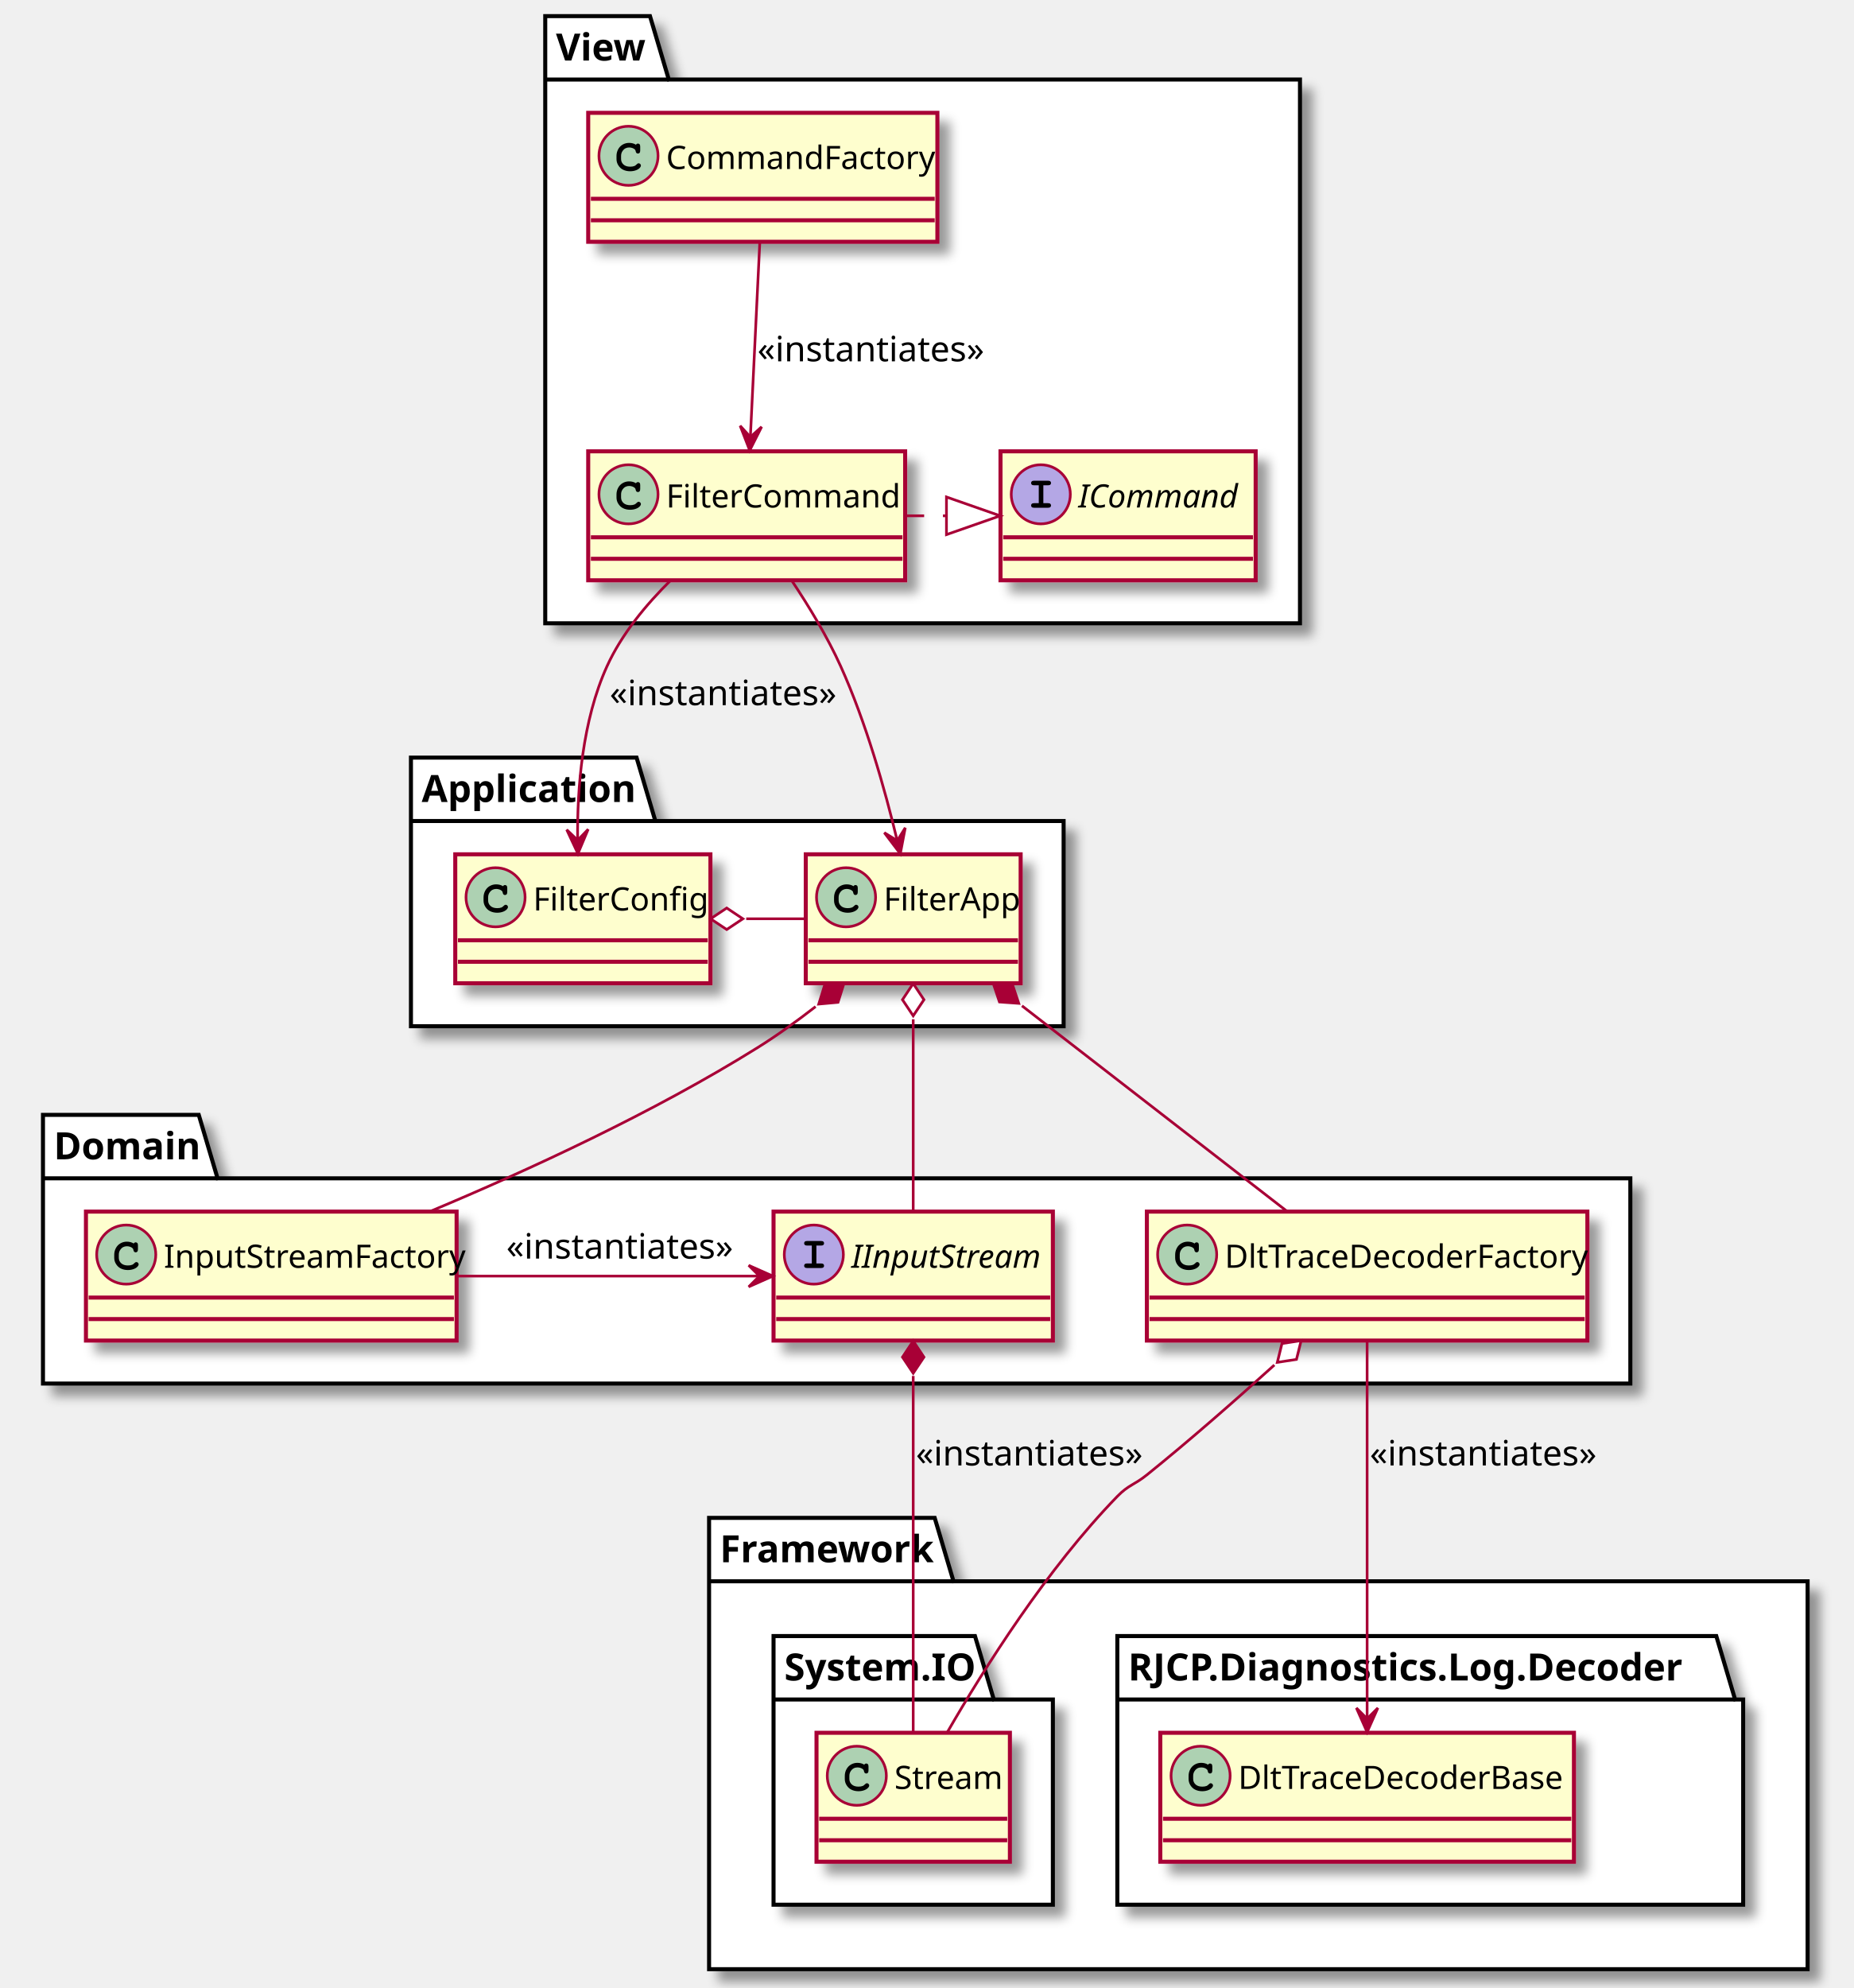
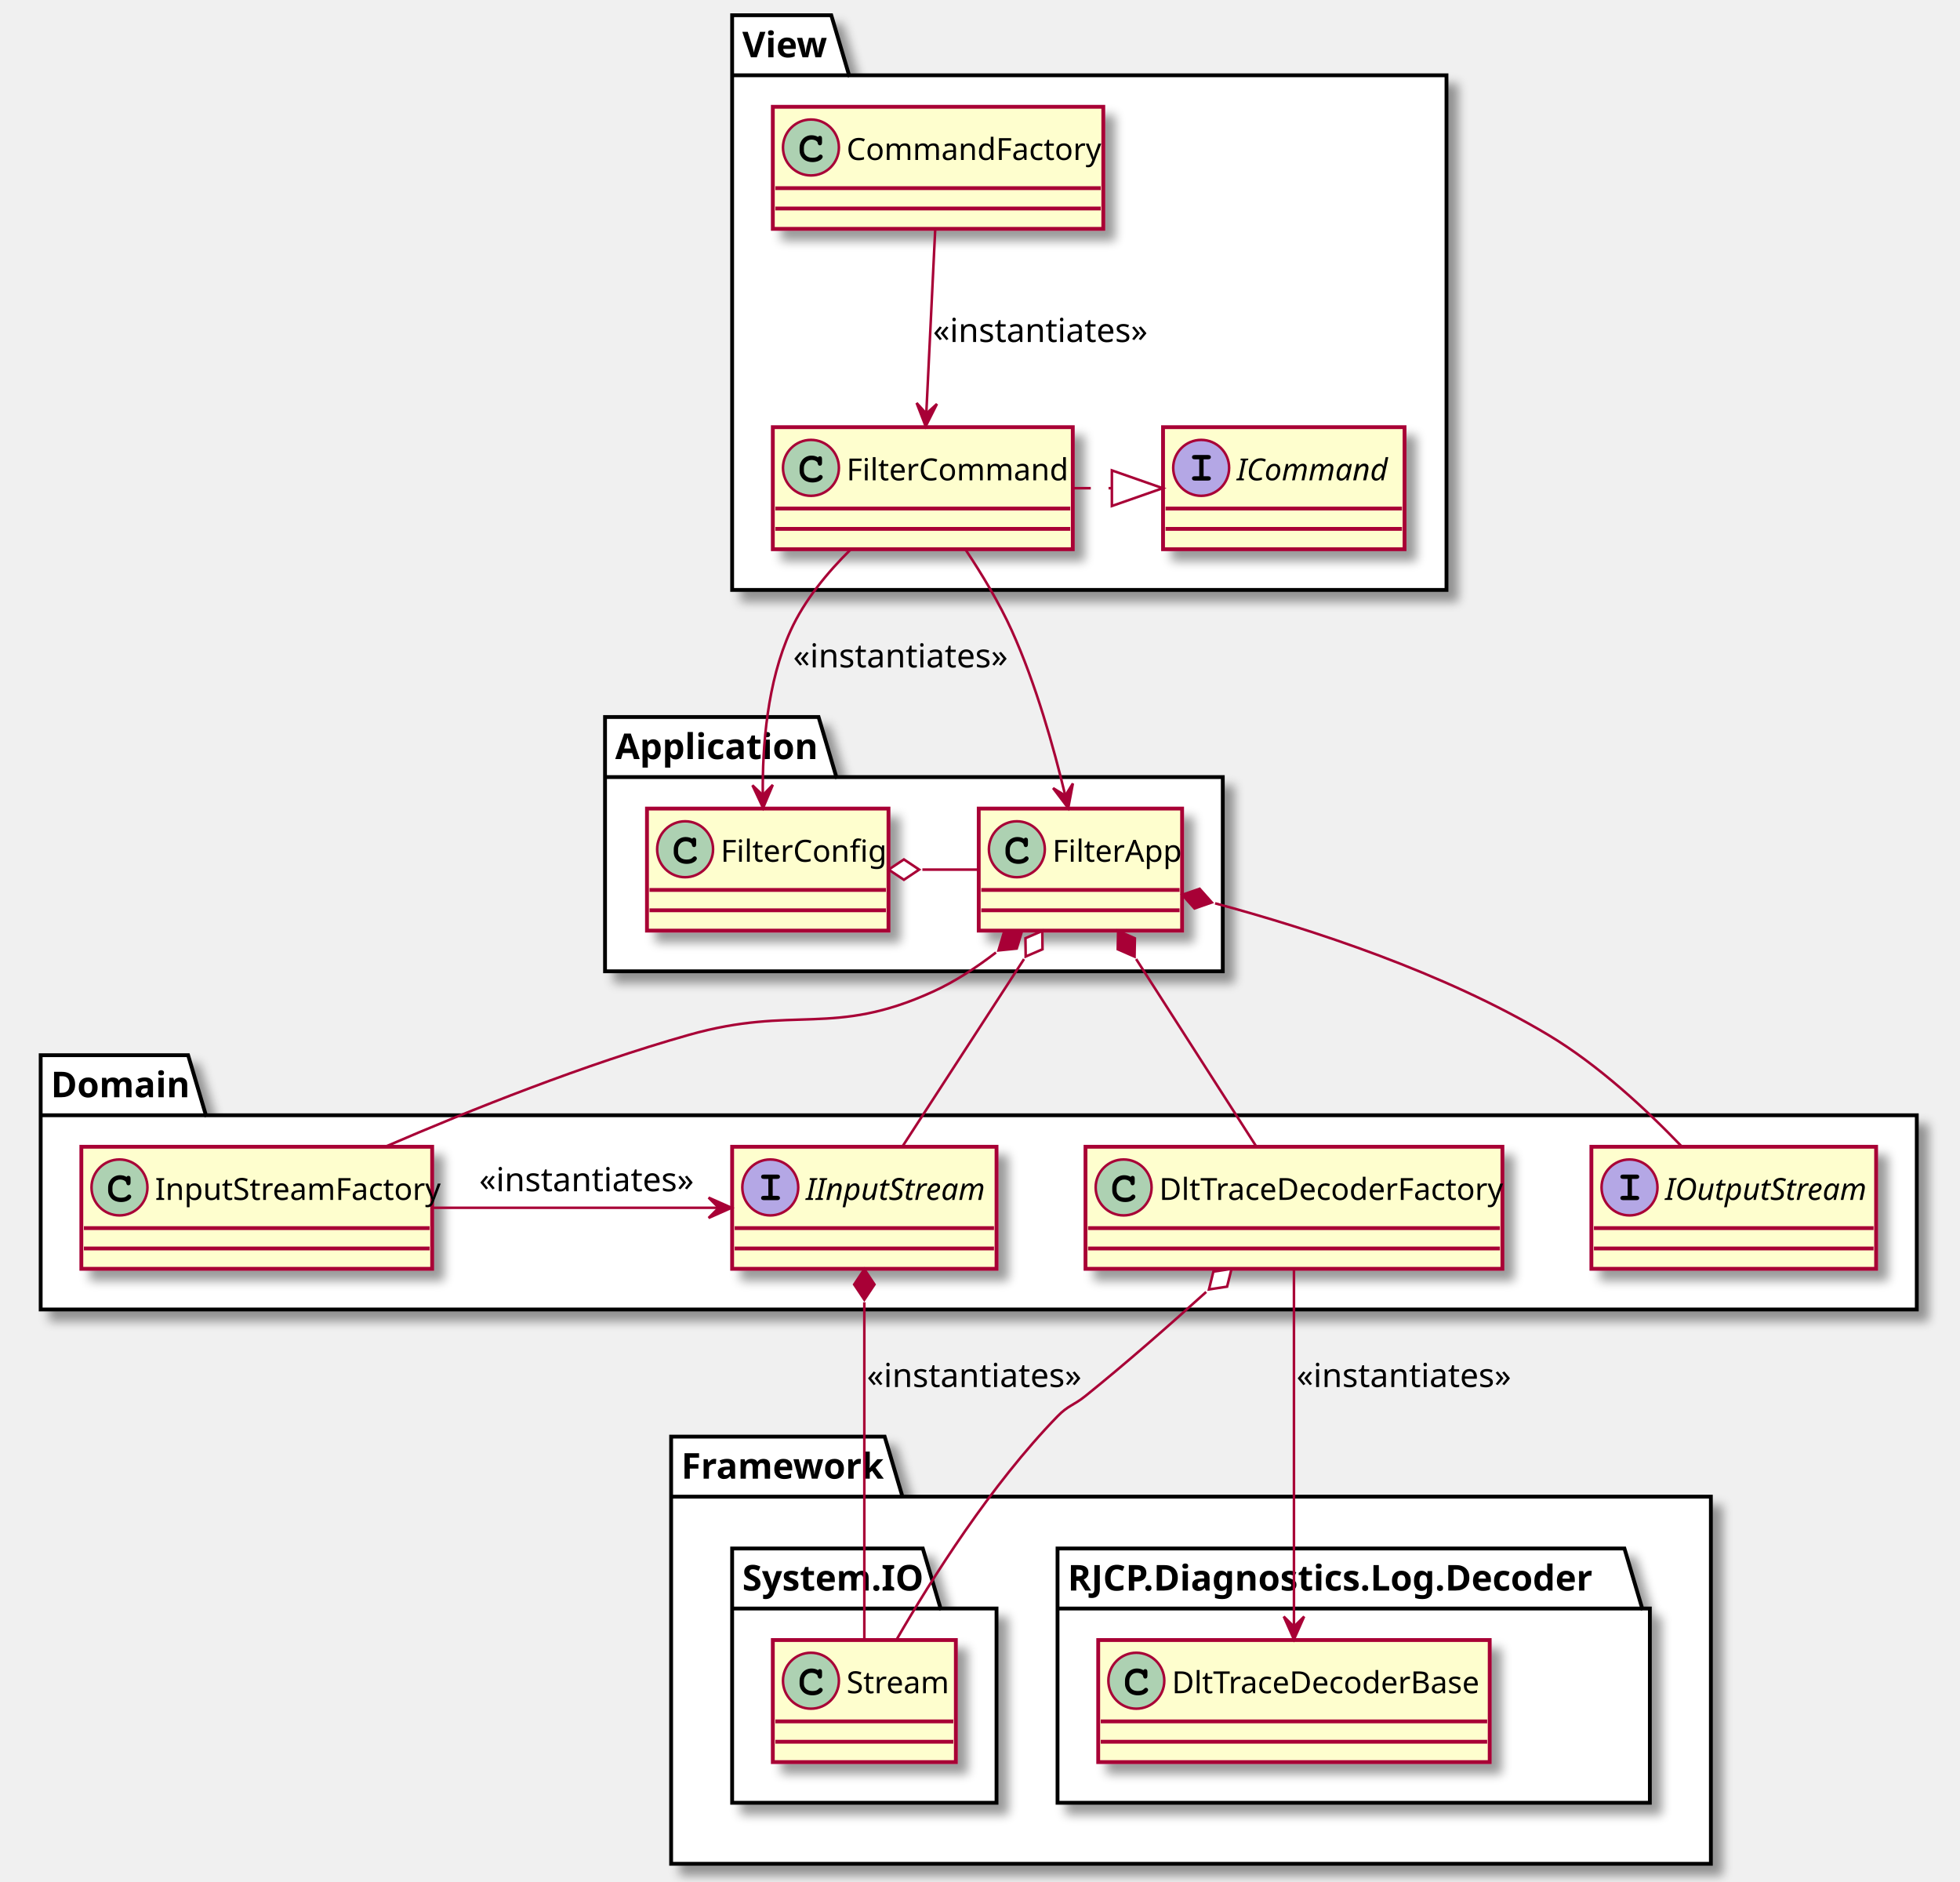
- <svg xmlns="http://www.w3.org/2000/svg" contentScriptType="application/ecmascript" contentStyleType="text/css" height="740px" preserveAspectRatio="none" style="width:690px;height:740px;background:#FFFFFF;" version="1.1" viewBox="0 0 690 740" width="690px" zoomAndPan="magnify">
+ <svg xmlns="http://www.w3.org/2000/svg" contentScriptType="application/ecmascript" contentStyleType="text/css" height="740px" preserveAspectRatio="none" style="width:771px;height:740px;background:#FFFFFF;" version="1.1" viewBox="0 0 771 740" width="771px" zoomAndPan="magnify">
  <defs>
-     <filter height="300%" id="f1cqq2lmt9nbk1" width="300%" x="-1" y="-1">
+     <filter height="300%" id="fuzzceyd7qoh" width="300%" x="-1" y="-1">
      <feGaussianBlur result="blurOut" stdDeviation="2.0" />
      <feColorMatrix in="blurOut" result="blurOut2" type="matrix" values="0 0 0 0 0 0 0 0 0 0 0 0 0 0 0 0 0 0 .4 0" />
      <feOffset dx="4.0" dy="4.0" in="blurOut2" result="blurOut3" />
      <feBlend in="SourceGraphic" in2="blurOut3" mode="normal" />
    </filter>
  </defs>
  <g>
-     <polygon fill="#FFFFFF" filter="url(#f1cqq2lmt9nbk1)" points="203,6,242,6,249,29.609,484,29.609,484,232,203,232,203,6" style="stroke:#000000;stroke-width:1.5;" />
-     <line style="stroke:#000000;stroke-width:1.5;" x1="203" x2="249" y1="29.609" y2="29.609" />
-     <text fill="#000000" font-family="sans-serif" font-size="14" font-weight="bold" lengthAdjust="spacing" textLength="33" x="207" y="22.533">View</text>
-     <polygon fill="#FFFFFF" filter="url(#f1cqq2lmt9nbk1)" points="153,282,237,282,244,305.609,396,305.609,396,382,153,382,153,282" style="stroke:#000000;stroke-width:1.5;" />
-     <line style="stroke:#000000;stroke-width:1.5;" x1="153" x2="244" y1="305.609" y2="305.609" />
-     <text fill="#000000" font-family="sans-serif" font-size="14" font-weight="bold" lengthAdjust="spacing" textLength="78" x="157" y="298.533">Application</text>
-     <polygon fill="#FFFFFF" filter="url(#f1cqq2lmt9nbk1)" points="16,415,74,415,81,438.609,607,438.609,607,515,16,515,16,415" style="stroke:#000000;stroke-width:1.5;" />
+     <polygon fill="#FFFFFF" filter="url(#fuzzceyd7qoh)" points="288,6,327,6,334,29.609,569,29.609,569,232,288,232,288,6" style="stroke:#000000;stroke-width:1.5;" />
+     <line style="stroke:#000000;stroke-width:1.5;" x1="288" x2="334" y1="29.609" y2="29.609" />
+     <text fill="#000000" font-family="sans-serif" font-size="14" font-weight="bold" lengthAdjust="spacing" textLength="33" x="292" y="22.533">View</text>
+     <polygon fill="#FFFFFF" filter="url(#fuzzceyd7qoh)" points="238,282,322,282,329,305.609,481,305.609,481,382,238,382,238,282" style="stroke:#000000;stroke-width:1.5;" />
+     <line style="stroke:#000000;stroke-width:1.5;" x1="238" x2="329" y1="305.609" y2="305.609" />
+     <text fill="#000000" font-family="sans-serif" font-size="14" font-weight="bold" lengthAdjust="spacing" textLength="78" x="242" y="298.533">Application</text>
+     <polygon fill="#FFFFFF" filter="url(#fuzzceyd7qoh)" points="16,415,74,415,81,438.609,754,438.609,754,515,16,515,16,415" style="stroke:#000000;stroke-width:1.5;" />
    <line style="stroke:#000000;stroke-width:1.5;" x1="16" x2="81" y1="438.609" y2="438.609" />
    <text fill="#000000" font-family="sans-serif" font-size="14" font-weight="bold" lengthAdjust="spacing" textLength="52" x="20" y="431.533">Domain</text>
-     <polygon fill="#FFFFFF" filter="url(#f1cqq2lmt9nbk1)" points="264,565,348,565,355,588.609,673,588.609,673,733,264,733,264,565" style="stroke:#000000;stroke-width:1.5;" />
+     <polygon fill="#FFFFFF" filter="url(#fuzzceyd7qoh)" points="264,565,348,565,355,588.609,673,588.609,673,733,264,733,264,565" style="stroke:#000000;stroke-width:1.5;" />
    <line style="stroke:#000000;stroke-width:1.5;" x1="264" x2="355" y1="588.609" y2="588.609" />
    <text fill="#000000" font-family="sans-serif" font-size="14" font-weight="bold" lengthAdjust="spacing" textLength="78" x="268" y="581.533">Framework</text>
-     <polygon fill="#FFFFFF" filter="url(#f1cqq2lmt9nbk1)" points="288,609,363,609,370,632.609,392,632.609,392,709,288,709,288,609" style="stroke:#000000;stroke-width:1.5;" />
+     <polygon fill="#FFFFFF" filter="url(#fuzzceyd7qoh)" points="288,609,363,609,370,632.609,392,632.609,392,709,288,709,288,609" style="stroke:#000000;stroke-width:1.5;" />
    <line style="stroke:#000000;stroke-width:1.5;" x1="288" x2="370" y1="632.609" y2="632.609" />
    <text fill="#000000" font-family="sans-serif" font-size="14" font-weight="bold" lengthAdjust="spacing" textLength="69" x="292" y="625.533">System.IO</text>
-     <polygon fill="#FFFFFF" filter="url(#f1cqq2lmt9nbk1)" points="416,609,639,609,646,632.609,649,632.609,649,709,416,709,416,609" style="stroke:#000000;stroke-width:1.5;" />
+     <polygon fill="#FFFFFF" filter="url(#fuzzceyd7qoh)" points="416,609,639,609,646,632.609,649,632.609,649,709,416,709,416,609" style="stroke:#000000;stroke-width:1.5;" />
    <line style="stroke:#000000;stroke-width:1.5;" x1="416" x2="646" y1="632.609" y2="632.609" />
    <text fill="#000000" font-family="sans-serif" font-size="14" font-weight="bold" lengthAdjust="spacing" textLength="217" x="420" y="625.533">RJCP.Diagnostics.Log.Decoder</text>
-     <rect codeLine="3" fill="#FEFECE" filter="url(#f1cqq2lmt9nbk1)" height="48" id="View.CommandFactory" style="stroke:#A80036;stroke-width:1.5;" width="130" x="219" y="42" />
-     <ellipse cx="234" cy="58" fill="#ADD1B2" rx="11" ry="11" style="stroke:#A80036;stroke-width:1.0;" />
-     <path d="M236.766,53.875 Q236.922,53.656 237.109,53.547 Q237.297,53.438 237.516,53.438 Q237.891,53.438 238.125,53.695 Q238.359,53.953 238.359,54.562 L238.359,56.016 Q238.359,56.625 238.125,56.891 Q237.891,57.156 237.516,57.156 Q237.172,57.156 236.969,56.953 Q236.766,56.766 236.656,56.25 Q236.609,55.891 236.422,55.703 Q236.094,55.328 235.484,55.109 Q234.875,54.891 234.25,54.891 Q233.484,54.891 232.852,55.219 Q232.219,55.547 231.727,56.297 Q231.234,57.047 231.234,58.078 L231.234,59.172 Q231.234,60.406 232.125,61.227 Q233.016,62.047 234.609,62.047 Q235.547,62.047 236.203,61.797 Q236.594,61.641 237.016,61.203 Q237.281,60.938 237.43,60.859 Q237.578,60.781 237.781,60.781 Q238.109,60.781 238.367,61.039 Q238.625,61.297 238.625,61.641 Q238.625,61.984 238.281,62.391 Q237.781,62.969 236.984,63.297 Q235.906,63.75 234.609,63.75 Q233.094,63.75 231.891,63.125 Q230.906,62.625 230.219,61.555 Q229.531,60.484 229.531,59.203 L229.531,58.047 Q229.531,56.719 230.148,55.57 Q230.766,54.422 231.859,53.805 Q232.953,53.188 234.188,53.188 Q234.922,53.188 235.57,53.352 Q236.219,53.516 236.766,53.875 Z " fill="#000000" />
-     <text fill="#000000" font-family="sans-serif" font-size="12" lengthAdjust="spacing" textLength="98" x="248" y="62.91">CommandFactory</text>
-     <line style="stroke:#A80036;stroke-width:1.5;" x1="220" x2="348" y1="74" y2="74" />
-     <line style="stroke:#A80036;stroke-width:1.5;" x1="220" x2="348" y1="82" y2="82" />
-     <rect codeLine="5" fill="#FEFECE" filter="url(#f1cqq2lmt9nbk1)" height="48" id="View.ICommand" style="stroke:#A80036;stroke-width:1.5;" width="95" x="372.5" y="168" />
-     <ellipse cx="387.5" cy="184" fill="#B4A7E5" rx="11" ry="11" style="stroke:#A80036;stroke-width:1.0;" />
-     <path d="M388.453,180.641 L388.453,187.297 L390.172,187.297 Q390.781,187.297 391.047,187.531 Q391.312,187.766 391.312,188.156 Q391.312,188.531 391.047,188.766 Q390.781,189 390.172,189 L385.031,189 Q384.422,189 384.156,188.766 Q383.891,188.531 383.891,188.141 Q383.891,187.766 384.156,187.531 Q384.422,187.297 385.031,187.297 L386.75,187.297 L386.75,180.641 L385.031,180.641 Q384.422,180.641 384.156,180.406 Q383.891,180.172 383.891,179.781 Q383.891,179.406 384.156,179.172 Q384.422,178.938 385.031,178.938 L390.172,178.938 Q390.781,178.938 391.047,179.172 Q391.312,179.406 391.312,179.781 Q391.312,180.172 391.047,180.406 Q390.781,180.641 390.172,180.641 L388.453,180.641 Z " fill="#000000" />
-     <text fill="#000000" font-family="sans-serif" font-size="12" font-style="italic" lengthAdjust="spacing" textLength="63" x="401.5" y="188.91">ICommand</text>
-     <line style="stroke:#A80036;stroke-width:1.5;" x1="373.5" x2="466.5" y1="200" y2="200" />
-     <line style="stroke:#A80036;stroke-width:1.5;" x1="373.5" x2="466.5" y1="208" y2="208" />
-     <rect codeLine="6" fill="#FEFECE" filter="url(#f1cqq2lmt9nbk1)" height="48" id="View.FilterCommand" style="stroke:#A80036;stroke-width:1.5;" width="118" x="219" y="168" />
-     <ellipse cx="234" cy="184" fill="#ADD1B2" rx="11" ry="11" style="stroke:#A80036;stroke-width:1.0;" />
-     <path d="M236.766,179.875 Q236.922,179.656 237.109,179.547 Q237.297,179.438 237.516,179.438 Q237.891,179.438 238.125,179.695 Q238.359,179.953 238.359,180.562 L238.359,182.016 Q238.359,182.625 238.125,182.891 Q237.891,183.156 237.516,183.156 Q237.172,183.156 236.969,182.953 Q236.766,182.766 236.656,182.25 Q236.609,181.891 236.422,181.703 Q236.094,181.328 235.484,181.109 Q234.875,180.891 234.25,180.891 Q233.484,180.891 232.852,181.219 Q232.219,181.547 231.727,182.297 Q231.234,183.047 231.234,184.078 L231.234,185.172 Q231.234,186.406 232.125,187.227 Q233.016,188.047 234.609,188.047 Q235.547,188.047 236.203,187.797 Q236.594,187.641 237.016,187.203 Q237.281,186.938 237.43,186.859 Q237.578,186.781 237.781,186.781 Q238.109,186.781 238.367,187.039 Q238.625,187.297 238.625,187.641 Q238.625,187.984 238.281,188.391 Q237.781,188.969 236.984,189.297 Q235.906,189.75 234.609,189.75 Q233.094,189.75 231.891,189.125 Q230.906,188.625 230.219,187.555 Q229.531,186.484 229.531,185.203 L229.531,184.047 Q229.531,182.719 230.148,181.57 Q230.766,180.422 231.859,179.805 Q232.953,179.188 234.188,179.188 Q234.922,179.188 235.57,179.352 Q236.219,179.516 236.766,179.875 Z " fill="#000000" />
-     <text fill="#000000" font-family="sans-serif" font-size="12" lengthAdjust="spacing" textLength="86" x="248" y="188.91">FilterCommand</text>
-     <line style="stroke:#A80036;stroke-width:1.5;" x1="220" x2="336" y1="200" y2="200" />
-     <line style="stroke:#A80036;stroke-width:1.5;" x1="220" x2="336" y1="208" y2="208" />
-     <rect codeLine="19" fill="#FEFECE" filter="url(#f1cqq2lmt9nbk1)" height="48" id="Application.FilterApp" style="stroke:#A80036;stroke-width:1.5;" width="80" x="300" y="318" />
-     <ellipse cx="315" cy="334" fill="#ADD1B2" rx="11" ry="11" style="stroke:#A80036;stroke-width:1.0;" />
-     <path d="M317.766,329.875 Q317.922,329.656 318.109,329.547 Q318.297,329.438 318.516,329.438 Q318.891,329.438 319.125,329.695 Q319.359,329.953 319.359,330.562 L319.359,332.016 Q319.359,332.625 319.125,332.891 Q318.891,333.156 318.516,333.156 Q318.172,333.156 317.969,332.953 Q317.766,332.766 317.656,332.25 Q317.609,331.891 317.422,331.703 Q317.094,331.328 316.484,331.109 Q315.875,330.891 315.25,330.891 Q314.484,330.891 313.852,331.219 Q313.219,331.547 312.727,332.297 Q312.234,333.047 312.234,334.078 L312.234,335.172 Q312.234,336.406 313.125,337.227 Q314.016,338.047 315.609,338.047 Q316.547,338.047 317.203,337.797 Q317.594,337.641 318.016,337.203 Q318.281,336.938 318.43,336.859 Q318.578,336.781 318.781,336.781 Q319.109,336.781 319.367,337.039 Q319.625,337.297 319.625,337.641 Q319.625,337.984 319.281,338.391 Q318.781,338.969 317.984,339.297 Q316.906,339.75 315.609,339.75 Q314.094,339.75 312.891,339.125 Q311.906,338.625 311.219,337.555 Q310.531,336.484 310.531,335.203 L310.531,334.047 Q310.531,332.719 311.148,331.57 Q311.766,330.422 312.859,329.805 Q313.953,329.188 315.188,329.188 Q315.922,329.188 316.57,329.352 Q317.219,329.516 317.766,329.875 Z " fill="#000000" />
-     <text fill="#000000" font-family="sans-serif" font-size="12" lengthAdjust="spacing" textLength="48" x="329" y="338.91">FilterApp</text>
-     <line style="stroke:#A80036;stroke-width:1.5;" x1="301" x2="379" y1="350" y2="350" />
-     <line style="stroke:#A80036;stroke-width:1.5;" x1="301" x2="379" y1="358" y2="358" />
-     <rect codeLine="20" fill="#FEFECE" filter="url(#f1cqq2lmt9nbk1)" height="48" id="Application.FilterConfig" style="stroke:#A80036;stroke-width:1.5;" width="95" x="169.5" y="318" />
-     <ellipse cx="184.5" cy="334" fill="#ADD1B2" rx="11" ry="11" style="stroke:#A80036;stroke-width:1.0;" />
-     <path d="M187.266,329.875 Q187.422,329.656 187.609,329.547 Q187.797,329.438 188.016,329.438 Q188.391,329.438 188.625,329.695 Q188.859,329.953 188.859,330.562 L188.859,332.016 Q188.859,332.625 188.625,332.891 Q188.391,333.156 188.016,333.156 Q187.672,333.156 187.469,332.953 Q187.266,332.766 187.156,332.25 Q187.109,331.891 186.922,331.703 Q186.594,331.328 185.984,331.109 Q185.375,330.891 184.75,330.891 Q183.984,330.891 183.352,331.219 Q182.719,331.547 182.227,332.297 Q181.734,333.047 181.734,334.078 L181.734,335.172 Q181.734,336.406 182.625,337.227 Q183.516,338.047 185.109,338.047 Q186.047,338.047 186.703,337.797 Q187.094,337.641 187.516,337.203 Q187.781,336.938 187.93,336.859 Q188.078,336.781 188.281,336.781 Q188.609,336.781 188.867,337.039 Q189.125,337.297 189.125,337.641 Q189.125,337.984 188.781,338.391 Q188.281,338.969 187.484,339.297 Q186.406,339.75 185.109,339.75 Q183.594,339.75 182.391,339.125 Q181.406,338.625 180.719,337.555 Q180.031,336.484 180.031,335.203 L180.031,334.047 Q180.031,332.719 180.648,331.57 Q181.266,330.422 182.359,329.805 Q183.453,329.188 184.688,329.188 Q185.422,329.188 186.07,329.352 Q186.719,329.516 187.266,329.875 Z " fill="#000000" />
-     <text fill="#000000" font-family="sans-serif" font-size="12" lengthAdjust="spacing" textLength="63" x="198.5" y="338.91">FilterConfig</text>
-     <line style="stroke:#A80036;stroke-width:1.5;" x1="170.5" x2="263.5" y1="350" y2="350" />
-     <line style="stroke:#A80036;stroke-width:1.5;" x1="170.5" x2="263.5" y1="358" y2="358" />
-     <rect codeLine="30" fill="#FEFECE" filter="url(#f1cqq2lmt9nbk1)" height="48" id="Domain.InputStreamFactory" style="stroke:#A80036;stroke-width:1.5;" width="138" x="32" y="451" />
+     <rect codeLine="3" fill="#FEFECE" filter="url(#fuzzceyd7qoh)" height="48" id="View.CommandFactory" style="stroke:#A80036;stroke-width:1.5;" width="130" x="304" y="42" />
+     <ellipse cx="319" cy="58" fill="#ADD1B2" rx="11" ry="11" style="stroke:#A80036;stroke-width:1.0;" />
+     <path d="M321.766,53.875 Q321.922,53.656 322.109,53.547 Q322.297,53.438 322.516,53.438 Q322.891,53.438 323.125,53.695 Q323.359,53.953 323.359,54.562 L323.359,56.016 Q323.359,56.625 323.125,56.891 Q322.891,57.156 322.516,57.156 Q322.172,57.156 321.969,56.953 Q321.766,56.766 321.656,56.25 Q321.609,55.891 321.422,55.703 Q321.094,55.328 320.484,55.109 Q319.875,54.891 319.25,54.891 Q318.484,54.891 317.852,55.219 Q317.219,55.547 316.727,56.297 Q316.234,57.047 316.234,58.078 L316.234,59.172 Q316.234,60.406 317.125,61.227 Q318.016,62.047 319.609,62.047 Q320.547,62.047 321.203,61.797 Q321.594,61.641 322.016,61.203 Q322.281,60.938 322.43,60.859 Q322.578,60.781 322.781,60.781 Q323.109,60.781 323.367,61.039 Q323.625,61.297 323.625,61.641 Q323.625,61.984 323.281,62.391 Q322.781,62.969 321.984,63.297 Q320.906,63.75 319.609,63.75 Q318.094,63.75 316.891,63.125 Q315.906,62.625 315.219,61.555 Q314.531,60.484 314.531,59.203 L314.531,58.047 Q314.531,56.719 315.148,55.57 Q315.766,54.422 316.859,53.805 Q317.953,53.188 319.188,53.188 Q319.922,53.188 320.57,53.352 Q321.219,53.516 321.766,53.875 Z " fill="#000000" />
+     <text fill="#000000" font-family="sans-serif" font-size="12" lengthAdjust="spacing" textLength="98" x="333" y="62.91">CommandFactory</text>
+     <line style="stroke:#A80036;stroke-width:1.5;" x1="305" x2="433" y1="74" y2="74" />
+     <line style="stroke:#A80036;stroke-width:1.5;" x1="305" x2="433" y1="82" y2="82" />
+     <rect codeLine="5" fill="#FEFECE" filter="url(#fuzzceyd7qoh)" height="48" id="View.ICommand" style="stroke:#A80036;stroke-width:1.5;" width="95" x="457.5" y="168" />
+     <ellipse cx="472.5" cy="184" fill="#B4A7E5" rx="11" ry="11" style="stroke:#A80036;stroke-width:1.0;" />
+     <path d="M473.453,180.641 L473.453,187.297 L475.172,187.297 Q475.781,187.297 476.047,187.531 Q476.312,187.766 476.312,188.156 Q476.312,188.531 476.047,188.766 Q475.781,189 475.172,189 L470.031,189 Q469.422,189 469.156,188.766 Q468.891,188.531 468.891,188.141 Q468.891,187.766 469.156,187.531 Q469.422,187.297 470.031,187.297 L471.75,187.297 L471.75,180.641 L470.031,180.641 Q469.422,180.641 469.156,180.406 Q468.891,180.172 468.891,179.781 Q468.891,179.406 469.156,179.172 Q469.422,178.938 470.031,178.938 L475.172,178.938 Q475.781,178.938 476.047,179.172 Q476.312,179.406 476.312,179.781 Q476.312,180.172 476.047,180.406 Q475.781,180.641 475.172,180.641 L473.453,180.641 Z " fill="#000000" />
+     <text fill="#000000" font-family="sans-serif" font-size="12" font-style="italic" lengthAdjust="spacing" textLength="63" x="486.5" y="188.91">ICommand</text>
+     <line style="stroke:#A80036;stroke-width:1.5;" x1="458.5" x2="551.5" y1="200" y2="200" />
+     <line style="stroke:#A80036;stroke-width:1.5;" x1="458.5" x2="551.5" y1="208" y2="208" />
+     <rect codeLine="6" fill="#FEFECE" filter="url(#fuzzceyd7qoh)" height="48" id="View.FilterCommand" style="stroke:#A80036;stroke-width:1.5;" width="118" x="304" y="168" />
+     <ellipse cx="319" cy="184" fill="#ADD1B2" rx="11" ry="11" style="stroke:#A80036;stroke-width:1.0;" />
+     <path d="M321.766,179.875 Q321.922,179.656 322.109,179.547 Q322.297,179.438 322.516,179.438 Q322.891,179.438 323.125,179.695 Q323.359,179.953 323.359,180.562 L323.359,182.016 Q323.359,182.625 323.125,182.891 Q322.891,183.156 322.516,183.156 Q322.172,183.156 321.969,182.953 Q321.766,182.766 321.656,182.25 Q321.609,181.891 321.422,181.703 Q321.094,181.328 320.484,181.109 Q319.875,180.891 319.25,180.891 Q318.484,180.891 317.852,181.219 Q317.219,181.547 316.727,182.297 Q316.234,183.047 316.234,184.078 L316.234,185.172 Q316.234,186.406 317.125,187.227 Q318.016,188.047 319.609,188.047 Q320.547,188.047 321.203,187.797 Q321.594,187.641 322.016,187.203 Q322.281,186.938 322.43,186.859 Q322.578,186.781 322.781,186.781 Q323.109,186.781 323.367,187.039 Q323.625,187.297 323.625,187.641 Q323.625,187.984 323.281,188.391 Q322.781,188.969 321.984,189.297 Q320.906,189.75 319.609,189.75 Q318.094,189.75 316.891,189.125 Q315.906,188.625 315.219,187.555 Q314.531,186.484 314.531,185.203 L314.531,184.047 Q314.531,182.719 315.148,181.57 Q315.766,180.422 316.859,179.805 Q317.953,179.188 319.188,179.188 Q319.922,179.188 320.57,179.352 Q321.219,179.516 321.766,179.875 Z " fill="#000000" />
+     <text fill="#000000" font-family="sans-serif" font-size="12" lengthAdjust="spacing" textLength="86" x="333" y="188.91">FilterCommand</text>
+     <line style="stroke:#A80036;stroke-width:1.5;" x1="305" x2="421" y1="200" y2="200" />
+     <line style="stroke:#A80036;stroke-width:1.5;" x1="305" x2="421" y1="208" y2="208" />
+     <rect codeLine="19" fill="#FEFECE" filter="url(#fuzzceyd7qoh)" height="48" id="Application.FilterApp" style="stroke:#A80036;stroke-width:1.5;" width="80" x="385" y="318" />
+     <ellipse cx="400" cy="334" fill="#ADD1B2" rx="11" ry="11" style="stroke:#A80036;stroke-width:1.0;" />
+     <path d="M402.766,329.875 Q402.922,329.656 403.109,329.547 Q403.297,329.438 403.516,329.438 Q403.891,329.438 404.125,329.695 Q404.359,329.953 404.359,330.562 L404.359,332.016 Q404.359,332.625 404.125,332.891 Q403.891,333.156 403.516,333.156 Q403.172,333.156 402.969,332.953 Q402.766,332.766 402.656,332.25 Q402.609,331.891 402.422,331.703 Q402.094,331.328 401.484,331.109 Q400.875,330.891 400.25,330.891 Q399.484,330.891 398.852,331.219 Q398.219,331.547 397.727,332.297 Q397.234,333.047 397.234,334.078 L397.234,335.172 Q397.234,336.406 398.125,337.227 Q399.016,338.047 400.609,338.047 Q401.547,338.047 402.203,337.797 Q402.594,337.641 403.016,337.203 Q403.281,336.938 403.43,336.859 Q403.578,336.781 403.781,336.781 Q404.109,336.781 404.367,337.039 Q404.625,337.297 404.625,337.641 Q404.625,337.984 404.281,338.391 Q403.781,338.969 402.984,339.297 Q401.906,339.75 400.609,339.75 Q399.094,339.75 397.891,339.125 Q396.906,338.625 396.219,337.555 Q395.531,336.484 395.531,335.203 L395.531,334.047 Q395.531,332.719 396.148,331.57 Q396.766,330.422 397.859,329.805 Q398.953,329.188 400.188,329.188 Q400.922,329.188 401.57,329.352 Q402.219,329.516 402.766,329.875 Z " fill="#000000" />
+     <text fill="#000000" font-family="sans-serif" font-size="12" lengthAdjust="spacing" textLength="48" x="414" y="338.91">FilterApp</text>
+     <line style="stroke:#A80036;stroke-width:1.5;" x1="386" x2="464" y1="350" y2="350" />
+     <line style="stroke:#A80036;stroke-width:1.5;" x1="386" x2="464" y1="358" y2="358" />
+     <rect codeLine="20" fill="#FEFECE" filter="url(#fuzzceyd7qoh)" height="48" id="Application.FilterConfig" style="stroke:#A80036;stroke-width:1.5;" width="95" x="254.5" y="318" />
+     <ellipse cx="269.5" cy="334" fill="#ADD1B2" rx="11" ry="11" style="stroke:#A80036;stroke-width:1.0;" />
+     <path d="M272.266,329.875 Q272.422,329.656 272.609,329.547 Q272.797,329.438 273.016,329.438 Q273.391,329.438 273.625,329.695 Q273.859,329.953 273.859,330.562 L273.859,332.016 Q273.859,332.625 273.625,332.891 Q273.391,333.156 273.016,333.156 Q272.672,333.156 272.469,332.953 Q272.266,332.766 272.156,332.25 Q272.109,331.891 271.922,331.703 Q271.594,331.328 270.984,331.109 Q270.375,330.891 269.75,330.891 Q268.984,330.891 268.352,331.219 Q267.719,331.547 267.227,332.297 Q266.734,333.047 266.734,334.078 L266.734,335.172 Q266.734,336.406 267.625,337.227 Q268.516,338.047 270.109,338.047 Q271.047,338.047 271.703,337.797 Q272.094,337.641 272.516,337.203 Q272.781,336.938 272.93,336.859 Q273.078,336.781 273.281,336.781 Q273.609,336.781 273.867,337.039 Q274.125,337.297 274.125,337.641 Q274.125,337.984 273.781,338.391 Q273.281,338.969 272.484,339.297 Q271.406,339.75 270.109,339.75 Q268.594,339.75 267.391,339.125 Q266.406,338.625 265.719,337.555 Q265.031,336.484 265.031,335.203 L265.031,334.047 Q265.031,332.719 265.648,331.57 Q266.266,330.422 267.359,329.805 Q268.453,329.188 269.688,329.188 Q270.422,329.188 271.07,329.352 Q271.719,329.516 272.266,329.875 Z " fill="#000000" />
+     <text fill="#000000" font-family="sans-serif" font-size="12" lengthAdjust="spacing" textLength="63" x="283.5" y="338.91">FilterConfig</text>
+     <line style="stroke:#A80036;stroke-width:1.5;" x1="255.5" x2="348.5" y1="350" y2="350" />
+     <line style="stroke:#A80036;stroke-width:1.5;" x1="255.5" x2="348.5" y1="358" y2="358" />
+     <rect codeLine="31" fill="#FEFECE" filter="url(#fuzzceyd7qoh)" height="48" id="Domain.InputStreamFactory" style="stroke:#A80036;stroke-width:1.5;" width="138" x="32" y="451" />
    <ellipse cx="47" cy="467" fill="#ADD1B2" rx="11" ry="11" style="stroke:#A80036;stroke-width:1.0;" />
    <path d="M49.766,462.875 Q49.922,462.656 50.109,462.547 Q50.297,462.438 50.516,462.438 Q50.891,462.438 51.125,462.695 Q51.359,462.953 51.359,463.562 L51.359,465.016 Q51.359,465.625 51.125,465.891 Q50.891,466.156 50.516,466.156 Q50.172,466.156 49.969,465.953 Q49.766,465.766 49.656,465.25 Q49.609,464.891 49.422,464.703 Q49.094,464.328 48.484,464.109 Q47.875,463.891 47.25,463.891 Q46.484,463.891 45.852,464.219 Q45.219,464.547 44.727,465.297 Q44.234,466.047 44.234,467.078 L44.234,468.172 Q44.234,469.406 45.125,470.227 Q46.016,471.047 47.609,471.047 Q48.547,471.047 49.203,470.797 Q49.594,470.641 50.016,470.203 Q50.281,469.938 50.43,469.859 Q50.578,469.781 50.781,469.781 Q51.109,469.781 51.367,470.039 Q51.625,470.297 51.625,470.641 Q51.625,470.984 51.281,471.391 Q50.781,471.969 49.984,472.297 Q48.906,472.75 47.609,472.75 Q46.094,472.75 44.891,472.125 Q43.906,471.625 43.219,470.555 Q42.531,469.484 42.531,468.203 L42.531,467.047 Q42.531,465.719 43.148,464.57 Q43.766,463.422 44.859,462.805 Q45.953,462.188 47.188,462.188 Q47.922,462.188 48.57,462.352 Q49.219,462.516 49.766,462.875 Z " fill="#000000" />
    <text fill="#000000" font-family="sans-serif" font-size="12" lengthAdjust="spacing" textLength="106" x="61" y="471.91">InputStreamFactory</text>
    <line style="stroke:#A80036;stroke-width:1.5;" x1="33" x2="169" y1="483" y2="483" />
    <line style="stroke:#A80036;stroke-width:1.5;" x1="33" x2="169" y1="491" y2="491" />
-     <rect codeLine="32" fill="#FEFECE" filter="url(#f1cqq2lmt9nbk1)" height="48" id="Domain.DltTraceDecoderFactory" style="stroke:#A80036;stroke-width:1.5;" width="164" x="427" y="451" />
+     <rect codeLine="33" fill="#FEFECE" filter="url(#fuzzceyd7qoh)" height="48" id="Domain.DltTraceDecoderFactory" style="stroke:#A80036;stroke-width:1.5;" width="164" x="427" y="451" />
    <ellipse cx="442" cy="467" fill="#ADD1B2" rx="11" ry="11" style="stroke:#A80036;stroke-width:1.0;" />
    <path d="M444.766,462.875 Q444.922,462.656 445.109,462.547 Q445.297,462.438 445.516,462.438 Q445.891,462.438 446.125,462.695 Q446.359,462.953 446.359,463.562 L446.359,465.016 Q446.359,465.625 446.125,465.891 Q445.891,466.156 445.516,466.156 Q445.172,466.156 444.969,465.953 Q444.766,465.766 444.656,465.25 Q444.609,464.891 444.422,464.703 Q444.094,464.328 443.484,464.109 Q442.875,463.891 442.25,463.891 Q441.484,463.891 440.852,464.219 Q440.219,464.547 439.727,465.297 Q439.234,466.047 439.234,467.078 L439.234,468.172 Q439.234,469.406 440.125,470.227 Q441.016,471.047 442.609,471.047 Q443.547,471.047 444.203,470.797 Q444.594,470.641 445.016,470.203 Q445.281,469.938 445.43,469.859 Q445.578,469.781 445.781,469.781 Q446.109,469.781 446.367,470.039 Q446.625,470.297 446.625,470.641 Q446.625,470.984 446.281,471.391 Q445.781,471.969 444.984,472.297 Q443.906,472.75 442.609,472.75 Q441.094,472.75 439.891,472.125 Q438.906,471.625 438.219,470.555 Q437.531,469.484 437.531,468.203 L437.531,467.047 Q437.531,465.719 438.148,464.57 Q438.766,463.422 439.859,462.805 Q440.953,462.188 442.188,462.188 Q442.922,462.188 443.57,462.352 Q444.219,462.516 444.766,462.875 Z " fill="#000000" />
    <text fill="#000000" font-family="sans-serif" font-size="12" lengthAdjust="spacing" textLength="132" x="456" y="471.91">DltTraceDecoderFactory</text>
    <line style="stroke:#A80036;stroke-width:1.5;" x1="428" x2="590" y1="483" y2="483" />
    <line style="stroke:#A80036;stroke-width:1.5;" x1="428" x2="590" y1="491" y2="491" />
-     <rect codeLine="31" fill="#FEFECE" filter="url(#f1cqq2lmt9nbk1)" height="48" id="Domain.IInputStream" style="stroke:#A80036;stroke-width:1.5;" width="104" x="288" y="451" />
+     <rect codeLine="32" fill="#FEFECE" filter="url(#fuzzceyd7qoh)" height="48" id="Domain.IInputStream" style="stroke:#A80036;stroke-width:1.5;" width="104" x="288" y="451" />
    <ellipse cx="303" cy="467" fill="#B4A7E5" rx="11" ry="11" style="stroke:#A80036;stroke-width:1.0;" />
    <path d="M303.953,463.641 L303.953,470.297 L305.672,470.297 Q306.281,470.297 306.547,470.531 Q306.812,470.766 306.812,471.156 Q306.812,471.531 306.547,471.766 Q306.281,472 305.672,472 L300.531,472 Q299.922,472 299.656,471.766 Q299.391,471.531 299.391,471.141 Q299.391,470.766 299.656,470.531 Q299.922,470.297 300.531,470.297 L302.25,470.297 L302.25,463.641 L300.531,463.641 Q299.922,463.641 299.656,463.406 Q299.391,463.172 299.391,462.781 Q299.391,462.406 299.656,462.172 Q299.922,461.938 300.531,461.938 L305.672,461.938 Q306.281,461.938 306.547,462.172 Q306.812,462.406 306.812,462.781 Q306.812,463.172 306.547,463.406 Q306.281,463.641 305.672,463.641 L303.953,463.641 Z " fill="#000000" />
    <text fill="#000000" font-family="sans-serif" font-size="12" font-style="italic" lengthAdjust="spacing" textLength="72" x="317" y="471.91">IInputStream</text>
    <line style="stroke:#A80036;stroke-width:1.5;" x1="289" x2="391" y1="483" y2="483" />
    <line style="stroke:#A80036;stroke-width:1.5;" x1="289" x2="391" y1="491" y2="491" />
-     <rect codeLine="39" fill="#FEFECE" filter="url(#f1cqq2lmt9nbk1)" height="48" id="System.IO.Stream" style="stroke:#A80036;stroke-width:1.5;" width="72" x="304" y="645" />
+     <rect codeLine="34" fill="#FEFECE" filter="url(#fuzzceyd7qoh)" height="48" id="Domain.IOutputStream" style="stroke:#A80036;stroke-width:1.5;" width="112" x="626" y="451" />
+     <ellipse cx="641" cy="467" fill="#B4A7E5" rx="11" ry="11" style="stroke:#A80036;stroke-width:1.0;" />
+     <path d="M641.953,463.641 L641.953,470.297 L643.672,470.297 Q644.281,470.297 644.547,470.531 Q644.812,470.766 644.812,471.156 Q644.812,471.531 644.547,471.766 Q644.281,472 643.672,472 L638.531,472 Q637.922,472 637.656,471.766 Q637.391,471.531 637.391,471.141 Q637.391,470.766 637.656,470.531 Q637.922,470.297 638.531,470.297 L640.25,470.297 L640.25,463.641 L638.531,463.641 Q637.922,463.641 637.656,463.406 Q637.391,463.172 637.391,462.781 Q637.391,462.406 637.656,462.172 Q637.922,461.938 638.531,461.938 L643.672,461.938 Q644.281,461.938 644.547,462.172 Q644.812,462.406 644.812,462.781 Q644.812,463.172 644.547,463.406 Q644.281,463.641 643.672,463.641 L641.953,463.641 Z " fill="#000000" />
+     <text fill="#000000" font-family="sans-serif" font-size="12" font-style="italic" lengthAdjust="spacing" textLength="80" x="655" y="471.91">IOutputStream</text>
+     <line style="stroke:#A80036;stroke-width:1.5;" x1="627" x2="737" y1="483" y2="483" />
+     <line style="stroke:#A80036;stroke-width:1.5;" x1="627" x2="737" y1="491" y2="491" />
+     <rect codeLine="41" fill="#FEFECE" filter="url(#fuzzceyd7qoh)" height="48" id="System.IO.Stream" style="stroke:#A80036;stroke-width:1.5;" width="72" x="304" y="645" />
    <ellipse cx="319" cy="661" fill="#ADD1B2" rx="11" ry="11" style="stroke:#A80036;stroke-width:1.0;" />
    <path d="M321.766,656.875 Q321.922,656.656 322.109,656.547 Q322.297,656.438 322.516,656.438 Q322.891,656.438 323.125,656.695 Q323.359,656.953 323.359,657.562 L323.359,659.016 Q323.359,659.625 323.125,659.891 Q322.891,660.156 322.516,660.156 Q322.172,660.156 321.969,659.953 Q321.766,659.766 321.656,659.25 Q321.609,658.891 321.422,658.703 Q321.094,658.328 320.484,658.109 Q319.875,657.891 319.25,657.891 Q318.484,657.891 317.852,658.219 Q317.219,658.547 316.727,659.297 Q316.234,660.047 316.234,661.078 L316.234,662.172 Q316.234,663.406 317.125,664.227 Q318.016,665.047 319.609,665.047 Q320.547,665.047 321.203,664.797 Q321.594,664.641 322.016,664.203 Q322.281,663.938 322.43,663.859 Q322.578,663.781 322.781,663.781 Q323.109,663.781 323.367,664.039 Q323.625,664.297 323.625,664.641 Q323.625,664.984 323.281,665.391 Q322.781,665.969 321.984,666.297 Q320.906,666.75 319.609,666.75 Q318.094,666.75 316.891,666.125 Q315.906,665.625 315.219,664.555 Q314.531,663.484 314.531,662.203 L314.531,661.047 Q314.531,659.719 315.148,658.57 Q315.766,657.422 316.859,656.805 Q317.953,656.188 319.188,656.188 Q319.922,656.188 320.57,656.352 Q321.219,656.516 321.766,656.875 Z " fill="#000000" />
    <text fill="#000000" font-family="sans-serif" font-size="12" lengthAdjust="spacing" textLength="40" x="333" y="665.91">Stream</text>
    <line style="stroke:#A80036;stroke-width:1.5;" x1="305" x2="375" y1="677" y2="677" />
    <line style="stroke:#A80036;stroke-width:1.5;" x1="305" x2="375" y1="685" y2="685" />
-     <rect codeLine="43" fill="#FEFECE" filter="url(#f1cqq2lmt9nbk1)" height="48" id="RJCP.Diagnostics.Log.Decoder.DltTraceDecoderBase" style="stroke:#A80036;stroke-width:1.5;" width="154" x="432" y="645" />
+     <rect codeLine="45" fill="#FEFECE" filter="url(#fuzzceyd7qoh)" height="48" id="RJCP.Diagnostics.Log.Decoder.DltTraceDecoderBase" style="stroke:#A80036;stroke-width:1.5;" width="154" x="432" y="645" />
    <ellipse cx="447" cy="661" fill="#ADD1B2" rx="11" ry="11" style="stroke:#A80036;stroke-width:1.0;" />
    <path d="M449.766,656.875 Q449.922,656.656 450.109,656.547 Q450.297,656.438 450.516,656.438 Q450.891,656.438 451.125,656.695 Q451.359,656.953 451.359,657.562 L451.359,659.016 Q451.359,659.625 451.125,659.891 Q450.891,660.156 450.516,660.156 Q450.172,660.156 449.969,659.953 Q449.766,659.766 449.656,659.25 Q449.609,658.891 449.422,658.703 Q449.094,658.328 448.484,658.109 Q447.875,657.891 447.25,657.891 Q446.484,657.891 445.852,658.219 Q445.219,658.547 444.727,659.297 Q444.234,660.047 444.234,661.078 L444.234,662.172 Q444.234,663.406 445.125,664.227 Q446.016,665.047 447.609,665.047 Q448.547,665.047 449.203,664.797 Q449.594,664.641 450.016,664.203 Q450.281,663.938 450.43,663.859 Q450.578,663.781 450.781,663.781 Q451.109,663.781 451.367,664.039 Q451.625,664.297 451.625,664.641 Q451.625,664.984 451.281,665.391 Q450.781,665.969 449.984,666.297 Q448.906,666.75 447.609,666.75 Q446.094,666.75 444.891,666.125 Q443.906,665.625 443.219,664.555 Q442.531,663.484 442.531,662.203 L442.531,661.047 Q442.531,659.719 443.148,658.57 Q443.766,657.422 444.859,656.805 Q445.953,656.188 447.188,656.188 Q447.922,656.188 448.57,656.352 Q449.219,656.516 449.766,656.875 Z " fill="#000000" />
    <text fill="#000000" font-family="sans-serif" font-size="12" lengthAdjust="spacing" textLength="122" x="461" y="665.91">DltTraceDecoderBase</text>
    <line style="stroke:#A80036;stroke-width:1.5;" x1="433" x2="585" y1="677" y2="677" />
    <line style="stroke:#A80036;stroke-width:1.5;" x1="433" x2="585" y1="685" y2="685" />
-     <path codeLine="8" d="M337.07,192 C342.13,192 347.19,192 352.25,192 " fill="none" id="View.FilterCommand-to-View.ICommand" style="stroke:#A80036;stroke-width:1.0;stroke-dasharray:7.0,7.0;" />
-     <polygon fill="none" points="352.38,185,372.38,192,352.38,199,352.38,185" style="stroke:#A80036;stroke-width:1.0;" />
-     <path codeLine="10" d="M282.89,90.03 C281.89,110.52 280.44,140.56 279.38,162.55 " fill="none" id="View.CommandFactory-to-View.FilterCommand" style="stroke:#A80036;stroke-width:1.0;" />
-     <polygon fill="#A80036" points="279.13,167.67,283.562,158.875,279.373,162.676,275.571,158.487,279.13,167.67" style="stroke:#A80036;stroke-width:1.0;" />
-     <text fill="#000000" font-family="sans-serif" font-size="13" lengthAdjust="spacing" textLength="81" x="282" y="134.495">«instantiates»</text>
-     <path codeLine="12" d="M294.88,216.26 C301.21,225.76 308.06,237.07 313,248 C322.43,268.86 329.47,293.85 333.99,312.67 " fill="none" id="View.FilterCommand-to-Application.FilterApp" style="stroke:#A80036;stroke-width:1.0;" />
-     <polygon fill="#A80036" points="335.2,317.8,337.039,308.124,334.058,312.932,329.25,309.952,335.2,317.8" style="stroke:#A80036;stroke-width:1.0;" />
-     <path codeLine="13" d="M249.67,216.05 C240.57,225.03 231.44,236.04 226,248 C216.79,268.24 214.86,293.48 215.06,312.55 " fill="none" id="View.FilterCommand-to-Application.FilterConfig" style="stroke:#A80036;stroke-width:1.0;" />
-     <polygon fill="#A80036" points="215.17,317.76,218.989,308.682,215.07,312.761,210.991,308.842,215.17,317.76" style="stroke:#A80036;stroke-width:1.0;" />
-     <text fill="#000000" font-family="sans-serif" font-size="13" lengthAdjust="spacing" textLength="81" x="227" y="262.495">«instantiates»</text>
-     <path codeLine="22" d="M277.83,342 C285.19,342 292.56,342 299.93,342 " fill="none" id="Application.FilterConfig-backto-Application.FilterApp" style="stroke:#A80036;stroke-width:1.0;" />
-     <polygon fill="#FFFFFF" points="264.57,342,270.57,346,276.57,342,270.57,338,264.57,342" style="stroke:#A80036;stroke-width:1.0;" />
-     <path codeLine="24" d="M303.66,374.69 C296.69,380.11 289.29,385.45 282,390 C243.35,414.11 196.65,435.62 160.36,450.83 " fill="none" id="Application.FilterApp-backto-Domain.InputStreamFactory" style="stroke:#A80036;stroke-width:1.0;" />
-     <polygon fill="#A80036" points="314.17,366.21,306.988,366.863,304.829,373.743,312.011,373.09,314.17,366.21" style="stroke:#A80036;stroke-width:1.0;" />
-     <path codeLine="25" d="M380.49,374.39 C410.87,397.93 451.77,429.64 479.19,450.89 " fill="none" id="Application.FilterApp-backto-Domain.DltTraceDecoderFactory" style="stroke:#A80036;stroke-width:1.0;" />
-     <polygon fill="#A80036" points="369.82,366.12,372.108,372.959,379.3,373.477,377.012,366.639,369.82,366.12" style="stroke:#A80036;stroke-width:1.0;" />
-     <path codeLine="26" d="M340,379.42 C340,402.21 340,430.9 340,450.67 " fill="none" id="Application.FilterApp-backto-Domain.IInputStream" style="stroke:#A80036;stroke-width:1.0;" />
-     <polygon fill="#FFFFFF" points="340,366.12,336,372.12,340,378.12,344,372.12,340,366.12" style="stroke:#A80036;stroke-width:1.0;" />
-     <path codeLine="34" d="M170.13,475 C205.72,475 248.62,475 282.39,475 " fill="none" id="Domain.InputStreamFactory-to-Domain.IInputStream" style="stroke:#A80036;stroke-width:1.0;" />
+     <path codeLine="8" d="M422.07,192 C427.13,192 432.19,192 437.25,192 " fill="none" id="View.FilterCommand-to-View.ICommand" style="stroke:#A80036;stroke-width:1.0;stroke-dasharray:7.0,7.0;" />
+     <polygon fill="none" points="437.38,185,457.38,192,437.38,199,437.38,185" style="stroke:#A80036;stroke-width:1.0;" />
+     <path codeLine="10" d="M367.89,90.03 C366.89,110.52 365.44,140.56 364.38,162.55 " fill="none" id="View.CommandFactory-to-View.FilterCommand" style="stroke:#A80036;stroke-width:1.0;" />
+     <polygon fill="#A80036" points="364.13,167.67,368.562,158.875,364.373,162.676,360.571,158.487,364.13,167.67" style="stroke:#A80036;stroke-width:1.0;" />
+     <text fill="#000000" font-family="sans-serif" font-size="13" lengthAdjust="spacing" textLength="81" x="367" y="134.495">«instantiates»</text>
+     <path codeLine="12" d="M379.88,216.26 C386.21,225.76 393.06,237.07 398,248 C407.43,268.86 414.47,293.85 418.99,312.67 " fill="none" id="View.FilterCommand-to-Application.FilterApp" style="stroke:#A80036;stroke-width:1.0;" />
+     <polygon fill="#A80036" points="420.2,317.8,422.039,308.124,419.058,312.932,414.25,309.952,420.2,317.8" style="stroke:#A80036;stroke-width:1.0;" />
+     <path codeLine="13" d="M334.67,216.05 C325.57,225.03 316.44,236.04 311,248 C301.79,268.24 299.86,293.48 300.06,312.55 " fill="none" id="View.FilterCommand-to-Application.FilterConfig" style="stroke:#A80036;stroke-width:1.0;" />
+     <polygon fill="#A80036" points="300.17,317.76,303.989,308.682,300.07,312.761,295.991,308.842,300.17,317.76" style="stroke:#A80036;stroke-width:1.0;" />
+     <text fill="#000000" font-family="sans-serif" font-size="13" lengthAdjust="spacing" textLength="81" x="312" y="262.495">«instantiates»</text>
+     <path codeLine="22" d="M362.83,342 C370.19,342 377.56,342 384.93,342 " fill="none" id="Application.FilterConfig-backto-Application.FilterApp" style="stroke:#A80036;stroke-width:1.0;" />
+     <polygon fill="#FFFFFF" points="349.57,342,355.57,346,361.57,342,355.57,338,349.57,342" style="stroke:#A80036;stroke-width:1.0;" />
+     <path codeLine="24" d="M391.78,374.59 C384.12,380.5 375.66,386.05 367,390 C327.58,407.99 312.7,395.22 271,407 C229.94,418.6 185.1,436.51 151.78,450.89 " fill="none" id="Application.FilterApp-backto-Domain.InputStreamFactory" style="stroke:#A80036;stroke-width:1.0;" />
+     <polygon fill="#A80036" points="402.03,366.14,394.857,366.878,392.779,373.783,399.952,373.045,402.03,366.14" style="stroke:#A80036;stroke-width:1.0;" />
+     <path codeLine="25" d="M446.92,377.18 C461.75,400.31 480.95,430.25 494.04,450.67 " fill="none" id="Application.FilterApp-backto-Domain.DltTraceDecoderFactory" style="stroke:#A80036;stroke-width:1.0;" />
+     <polygon fill="#A80036" points="439.82,366.12,439.69,373.33,446.296,376.223,446.425,369.013,439.82,366.12" style="stroke:#A80036;stroke-width:1.0;" />
+     <path codeLine="26" d="M402.82,377.18 C387.82,400.31 368.39,430.25 355.14,450.67 " fill="none" id="Application.FilterApp-backto-Domain.IInputStream" style="stroke:#A80036;stroke-width:1.0;" />
+     <polygon fill="#FFFFFF" points="410,366.12,403.379,368.976,403.469,376.187,410.09,373.33,410,366.12" style="stroke:#A80036;stroke-width:1.0;" />
+     <path codeLine="27" d="M477.98,355.26 C516.16,365.53 567.97,382.48 609,407 C628.79,418.82 647.86,436.63 661.55,450.91 " fill="none" id="Application.FilterApp-backto-Domain.IOutputStream" style="stroke:#A80036;stroke-width:1.0;" />
+     <polygon fill="#A80036" points="465.08,351.9,469.881,357.281,476.694,354.919,471.893,349.538,465.08,351.9" style="stroke:#A80036;stroke-width:1.0;" />
+     <path codeLine="36" d="M170.13,475 C205.72,475 248.62,475 282.39,475 " fill="none" id="Domain.InputStreamFactory-to-Domain.IInputStream" style="stroke:#A80036;stroke-width:1.0;" />
    <polygon fill="#A80036" points="287.74,475,278.74,471,282.74,475,278.74,479,287.74,475" style="stroke:#A80036;stroke-width:1.0;" />
    <text fill="#000000" font-family="sans-serif" font-size="13" lengthAdjust="spacing" textLength="81" x="188.5" y="468.495">«instantiates»</text>
-     <path codeLine="46" d="M340,512.17 C340,551.07 340,611.77 340,644.76 " fill="none" id="Domain.IInputStream-backto-System.IO.Stream" style="stroke:#A80036;stroke-width:1.0;" />
+     <path codeLine="48" d="M340,512.17 C340,551.07 340,611.77 340,644.76 " fill="none" id="Domain.IInputStream-backto-System.IO.Stream" style="stroke:#A80036;stroke-width:1.0;" />
    <polygon fill="#A80036" points="340,499.16,336,505.16,340,511.16,344,505.16,340,499.16" style="stroke:#A80036;stroke-width:1.0;" />
    <text fill="#000000" font-family="sans-serif" font-size="13" lengthAdjust="spacing" textLength="81" x="341" y="545.495">«instantiates»</text>
-     <path codeLine="47" d="M509,499.16 C509,534.33 509,601.15 509,639.34 " fill="none" id="Domain.DltTraceDecoderFactory-to-RJCP.Diagnostics.Log.Decoder.DltTraceDecoderBase" style="stroke:#A80036;stroke-width:1.0;" />
+     <path codeLine="49" d="M509,499.16 C509,534.33 509,601.15 509,639.34 " fill="none" id="Domain.DltTraceDecoderFactory-to-RJCP.Diagnostics.Log.Decoder.DltTraceDecoderBase" style="stroke:#A80036;stroke-width:1.0;" />
    <polygon fill="#A80036" points="509,644.76,513,635.76,509,639.76,505,635.76,509,644.76" style="stroke:#A80036;stroke-width:1.0;" />
    <text fill="#000000" font-family="sans-serif" font-size="13" lengthAdjust="spacing" textLength="81" x="510" y="545.495">«instantiates»</text>
-     <path codeLine="48" d="M474.47,508.1 C460.08,521.12 443.01,536.11 427,549 C422.29,552.79 420.21,552.67 416,557 C389.79,583.96 366.49,620.92 352.8,644.63 " fill="none" id="Domain.DltTraceDecoderFactory-backto-System.IO.Stream" style="stroke:#A80036;stroke-width:1.0;" />
+     <path codeLine="50" d="M474.47,508.1 C460.08,521.12 443.01,536.11 427,549 C422.29,552.79 420.21,552.67 416,557 C389.79,583.96 366.49,620.92 352.8,644.63 " fill="none" id="Domain.DltTraceDecoderFactory-backto-System.IO.Stream" style="stroke:#A80036;stroke-width:1.0;" />
    <polygon fill="#FFFFFF" points="484.43,499.02,477.301,500.108,475.565,507.107,482.693,506.019,484.43,499.02" style="stroke:#A80036;stroke-width:1.0;" />
  </g>
</svg>
